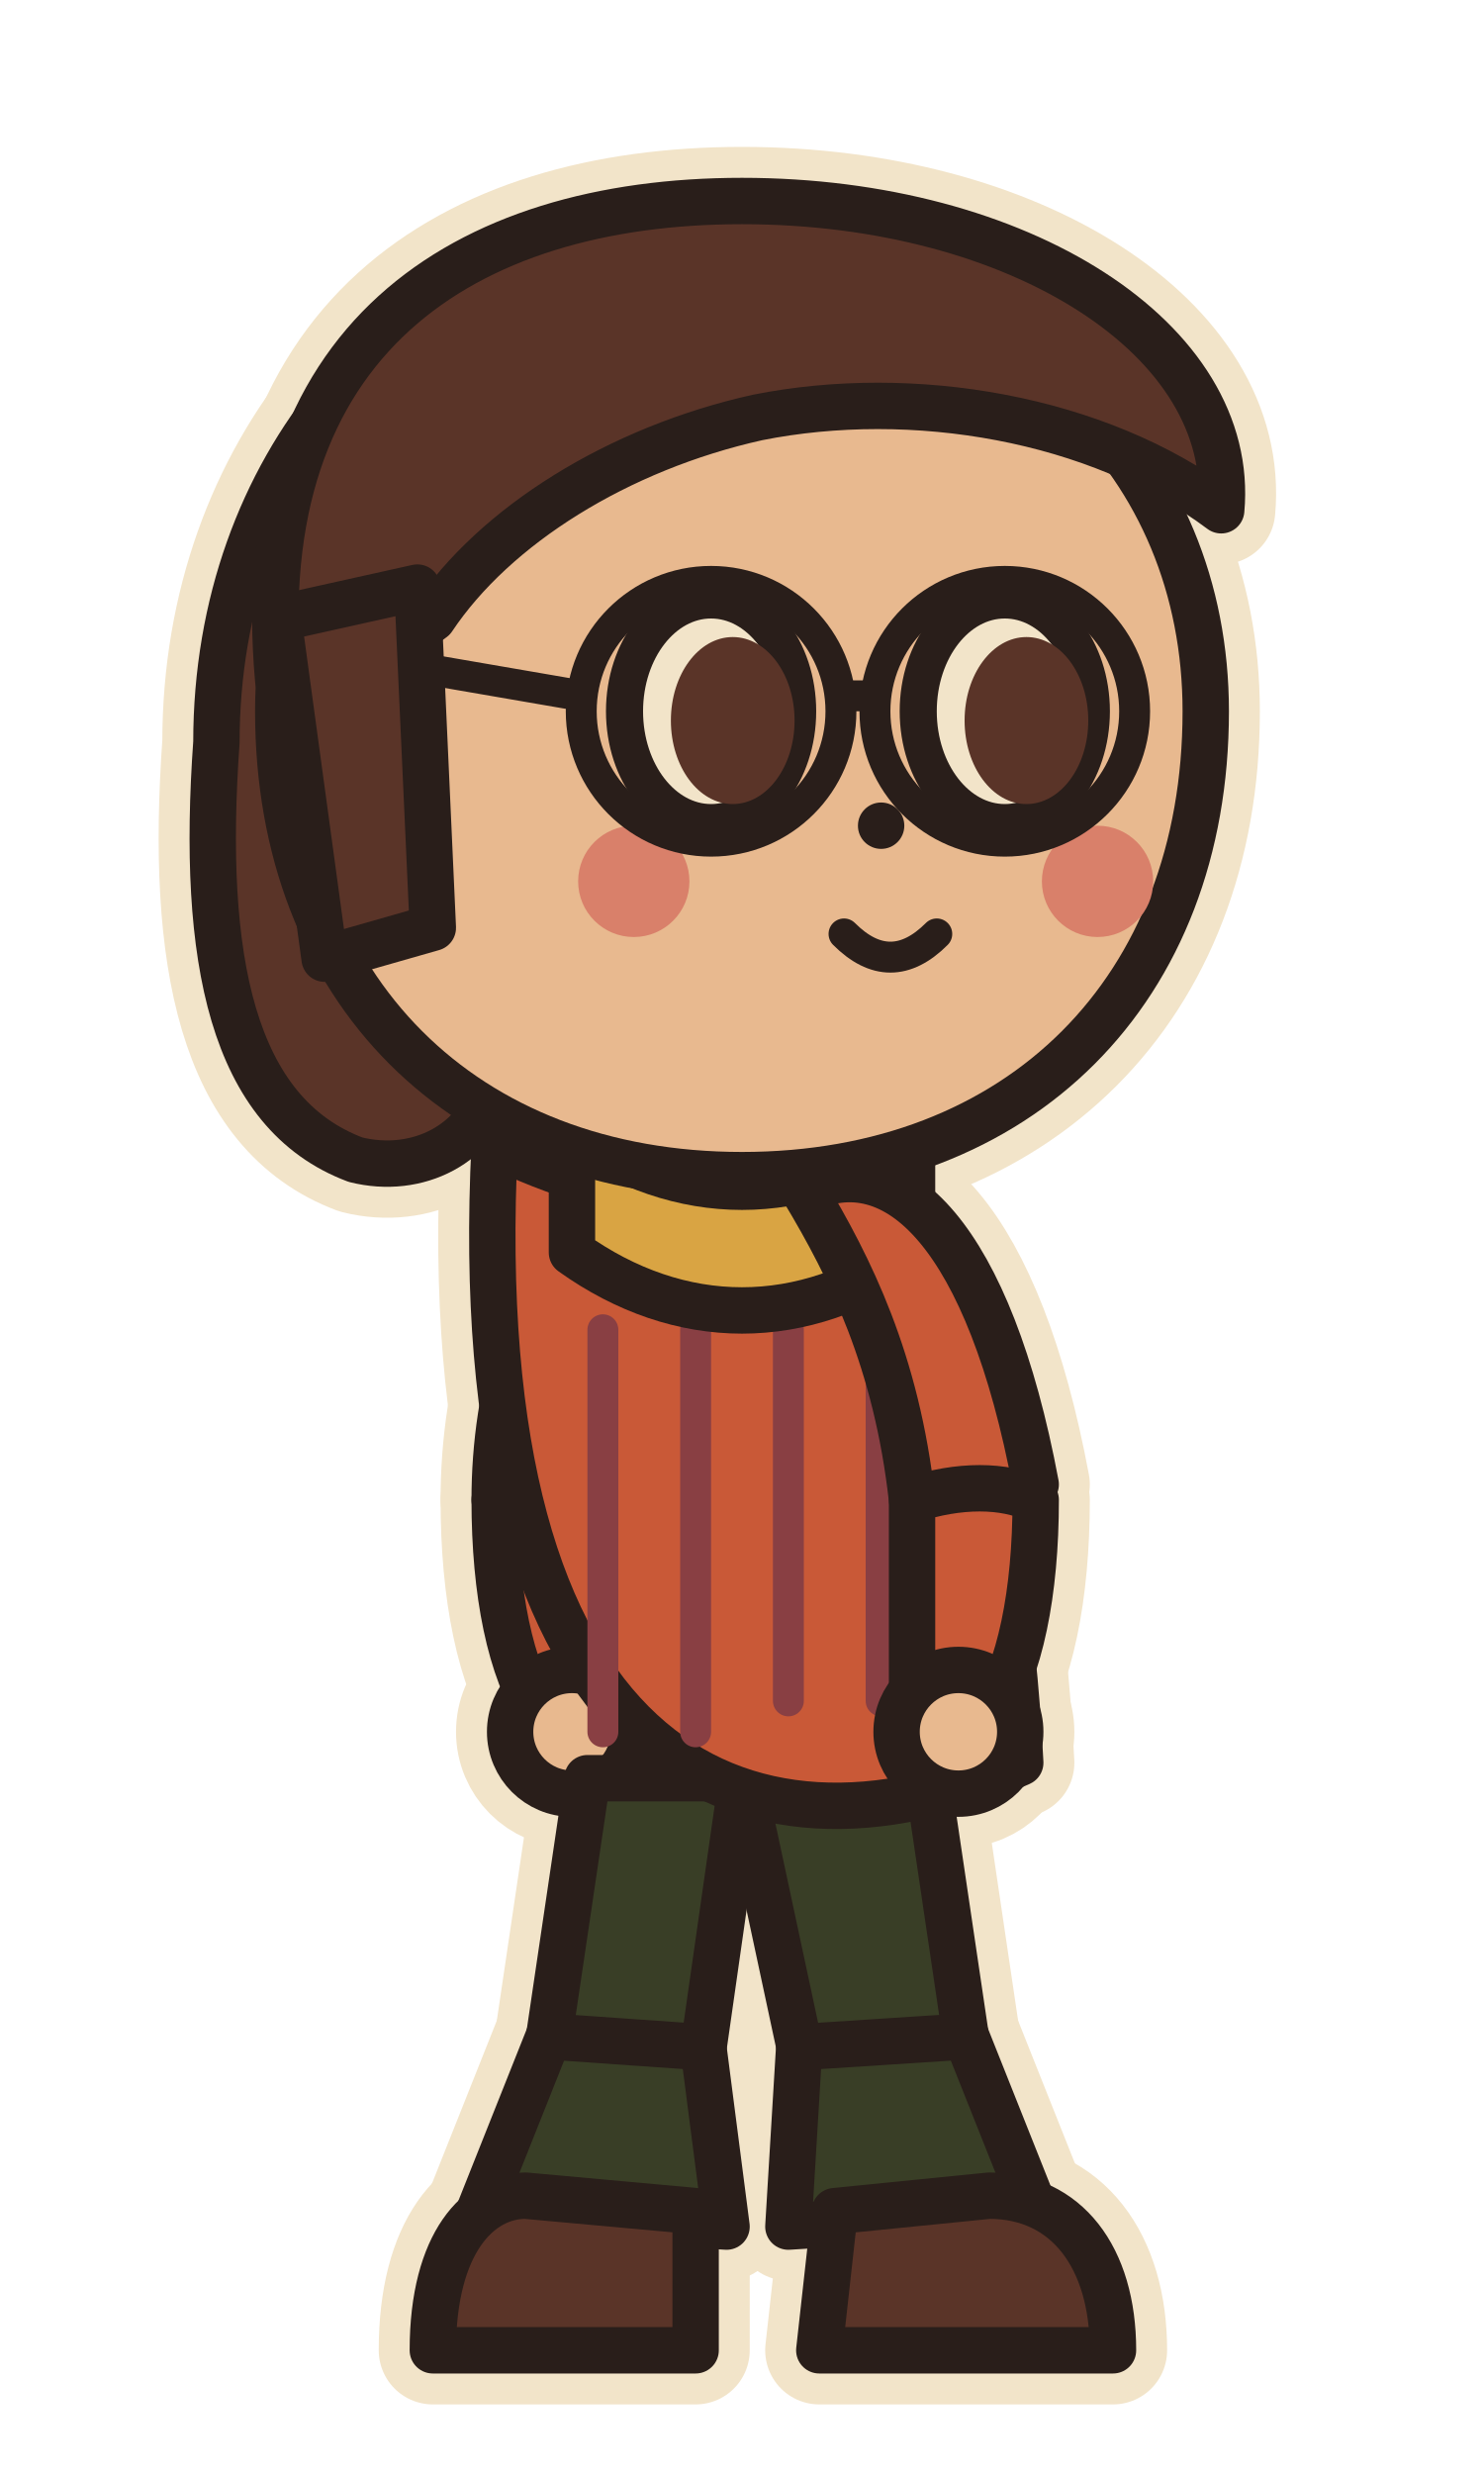
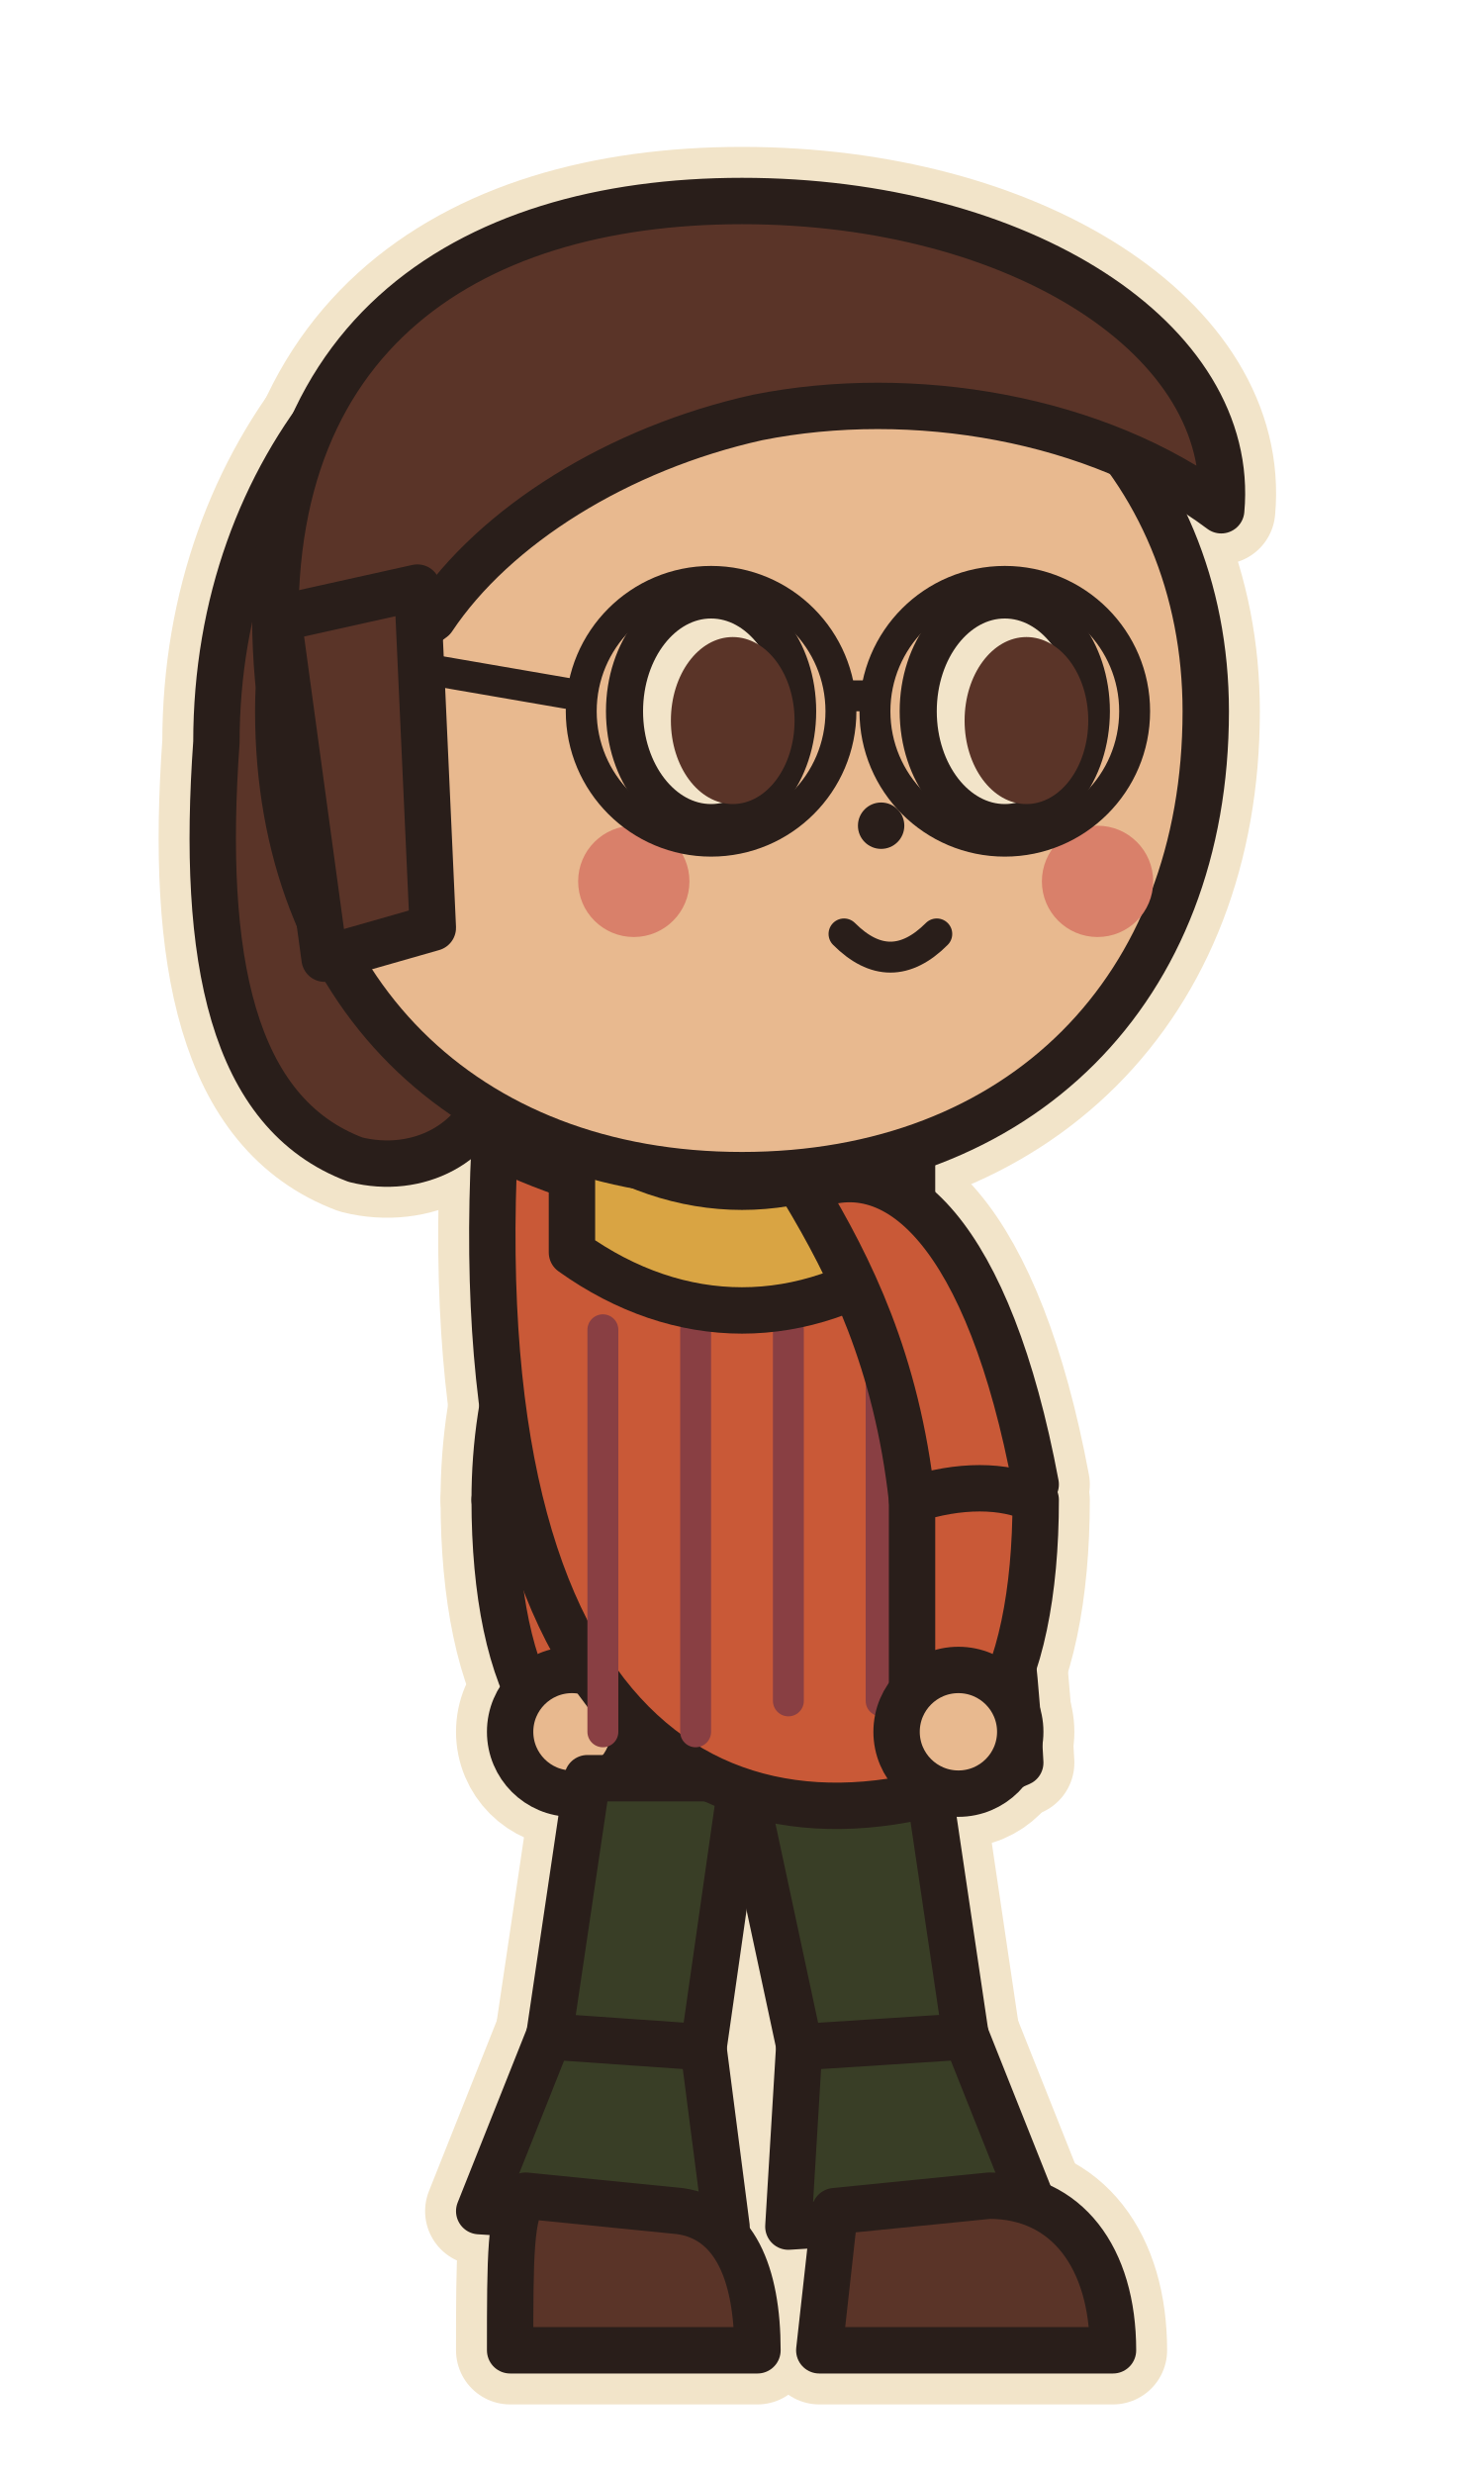
<svg xmlns="http://www.w3.org/2000/svg" viewBox="0 0 96 160" width="96" height="160">
  <g fill="#f2e4c9" stroke="#f2e4c9" stroke-width="7" stroke-linejoin="round" stroke-linecap="round">
    <path d="M 40,76 C 34,82 32,90 32,97 C 35,99 38,99 40,97 C 40,90 42,82 44,78 Z" fill="#f2e4c9" />
    <path d="M 32,97 C 32,103 33,108 35,111 C 37,112 40,111 41,109 C 40,104 40,100 40,97 Z" fill="#f2e4c9" />
    <circle cx="37" cy="112" r="4" fill="#f2e4c9" />
    <path d="M 38,115 L 34,142 L 44,143 L 48,115 Z" fill="#f2e4c9" />
    <path d="M 35.5,131.7 L 31,143 L 47,144 L 45.5,132.4 Z" fill="#f2e4c9" />
-     <path d="M 34,142 L 45,143 L 45,152 L 28,152 C 28,145 31,142 34,142 Z" fill="#f2e4c9" />
+     <path d="M 34,142 L 44,143 C 47.5,143.5 49,147 49,152 L 33,152 C 33,146 33,143 34,142 Z" fill="#f2e4c9" />
    <path d="M 48,115 L 54,143 L 64,142 L 60,115 Z" fill="#f2e4c9" />
    <path d="M 51.7,132.4 L 51,144 L 67,143 L 62.5,131.7 Z" fill="#f2e4c9" />
    <path d="M 54,143 L 64,142 C 69,142 72,146 72,152 L 53,152 Z" fill="#f2e4c9" />
    <path d="M 32,74 C 48,82 64,74 66,114 C 48,122 30,114 32,74 Z" fill="#f2e4c9" />
    <path d="M 37,73 C 44,78 52,78 59,73 L 59,81 C 52,86 44,86 37,81 Z" fill="#f2e4c9" />
    <path d="M 52,77 C 58,74 64,80 67,96 C 64,99 61,99 59,97 C 58,88 55,82 52,77 Z" fill="#f2e4c9" />
    <path d="M 59,97 C 62,96 65,96 67,97 C 67,103 66,108 64,111 C 62,112 60,111 59,109 C 59,104 59,100 59,97 Z" fill="#f2e4c9" />
    <circle cx="62" cy="112" r="4" fill="#f2e4c9" />
    <path d="M 40,15 C 26,17 14,30 14,48 C 13,62 15,72 23,75 C 27,76 31,74 32,70 L 36,40 Z" fill="#f2e4c9" />
    <path d="M 48,18 C 66,18 78,30 78,46 C 78,64 66,76 48,76 C 30,76 18,64 18,46 C 18,30 30,18 48,18 Z" fill="#f2e4c9" />
    <path d="M 18,44 C 16,22 30,13 48,13 C 66,13 80,22 79,33 C 71,27 59,25 49,27 C 40,29 32,34 28,40 C 24,43 21,44 18,44 Z" fill="#f2e4c9" />
    <path d="M 18,40 L 27,38 L 28,60 L 21,62 Z" fill="#f2e4c9" />
  </g>
  <g stroke="#291e1a" stroke-width="3" stroke-linejoin="round" stroke-linecap="round">
    <path d="M 40,76 C 34,82 32,90 32,97 C 35,99 38,99 40,97 C 40,90 42,82 44,78 Z" fill="#c95937" />
    <path d="M 32,97 C 32,103 33,108 35,111 C 37,112 40,111 41,109 C 40,104 40,100 40,97 Z" fill="#c95937" />
    <circle cx="37" cy="112" r="4" fill="#e8b98f" />
    <path d="M 38,115 L 34,142 L 44,143 L 48,115 Z" fill="#393e26" />
    <path d="M 35.5,131.7 L 31,143 L 47,144 L 45.5,132.4 Z" fill="#393e26" />
-     <path d="M 34,142 L 45,143 L 45,152 L 28,152 C 28,145 31,142 34,142 Z" fill="#5a3428" />
+     <path d="M 34,142 L 44,143 C 47.5,143.5 49,147 49,152 L 33,152 C 33,146 33,143 34,142 Z" fill="#5a3428" />
    <path d="M 48,115 L 54,143 L 64,142 L 60,115 Z" fill="#393e26" />
    <path d="M 51.7,132.4 L 51,144 L 67,143 L 62.5,131.7 Z" fill="#393e26" />
    <path d="M 54,143 L 64,142 C 69,142 72,146 72,152 L 53,152 Z" fill="#5a3428" />
    <path d="M 32,74 C 48,82 64,74 66,114 C 48,122 30,114 32,74 Z" fill="#c95937" />
    <path d="M 39,86 L 39,112" fill="none" stroke="#893f43" stroke-width="2" />
    <path d="M 45,86 L 45,112" fill="none" stroke="#893f43" stroke-width="2" />
    <path d="M 51,86 L 51,110" fill="none" stroke="#893f43" stroke-width="2" />
    <path d="M 57,86 L 57,110" fill="none" stroke="#893f43" stroke-width="2" />
    <path d="M 37,73 C 44,78 52,78 59,73 L 59,81 C 52,86 44,86 37,81 Z" fill="#d9a443" />
    <path d="M 52,77 C 58,74 64,80 67,96 C 64,99 61,99 59,97 C 58,88 55,82 52,77 Z" fill="#c95937" />
    <path d="M 59,97 C 62,96 65,96 67,97 C 67,103 66,108 64,111 C 62,112 60,111 59,109 C 59,104 59,100 59,97 Z" fill="#c95937" />
    <circle cx="62" cy="112" r="4" fill="#e8b98f" />
    <path d="M 40,15 C 26,17 14,30 14,48 C 13,62 15,72 23,75 C 27,76 31,74 32,70 L 36,40 Z" fill="#5a3428" />
    <path d="M 48,18 C 66,18 78,30 78,46 C 78,64 66,76 48,76 C 30,76 18,64 18,46 C 18,30 30,18 48,18 Z" fill="#e8b98f" />
    <circle cx="41" cy="57" r="3.6" fill="#d9806a" stroke="none" />
    <circle cx="71" cy="57" r="3.6" fill="#d9806a" stroke="none" />
    <ellipse cx="46" cy="46" rx="5.6" ry="7.2" fill="#f2e4c9" stroke-width="2.4" />
    <ellipse cx="47.4" cy="46.6" rx="4" ry="5.4" fill="#5a3428" stroke="none" />
    <ellipse cx="65" cy="46" rx="5.6" ry="7.2" fill="#f2e4c9" stroke-width="2.4" />
    <ellipse cx="66.4" cy="46.6" rx="4" ry="5.4" fill="#5a3428" stroke="none" />
    <circle cx="57" cy="53.4" r="1.5" fill="#291e1a" stroke="none" />
    <circle cx="46" cy="46" r="8.4" fill="none" stroke-width="2" />
    <circle cx="65" cy="46" r="8.4" fill="none" stroke-width="2" />
    <path d="M 54.4,45 L 56.6,45" fill="none" stroke-width="2" />
    <path d="M 37.6,45 L 26,43" fill="none" stroke-width="2" />
    <path d="M 54.6,60.4 Q 57.6,63.4 60.6,60.4" fill="none" stroke-width="2" />
    <path d="M 18,44 C 16,22 30,13 48,13 C 66,13 80,22 79,33 C 71,27 59,25 49,27 C 40,29 32,34 28,40 C 24,43 21,44 18,44 Z" fill="#5a3428" />
    <path d="M 18,40 L 27,38 L 28,60 L 21,62 Z" fill="#5a3428" />
  </g>
</svg>
